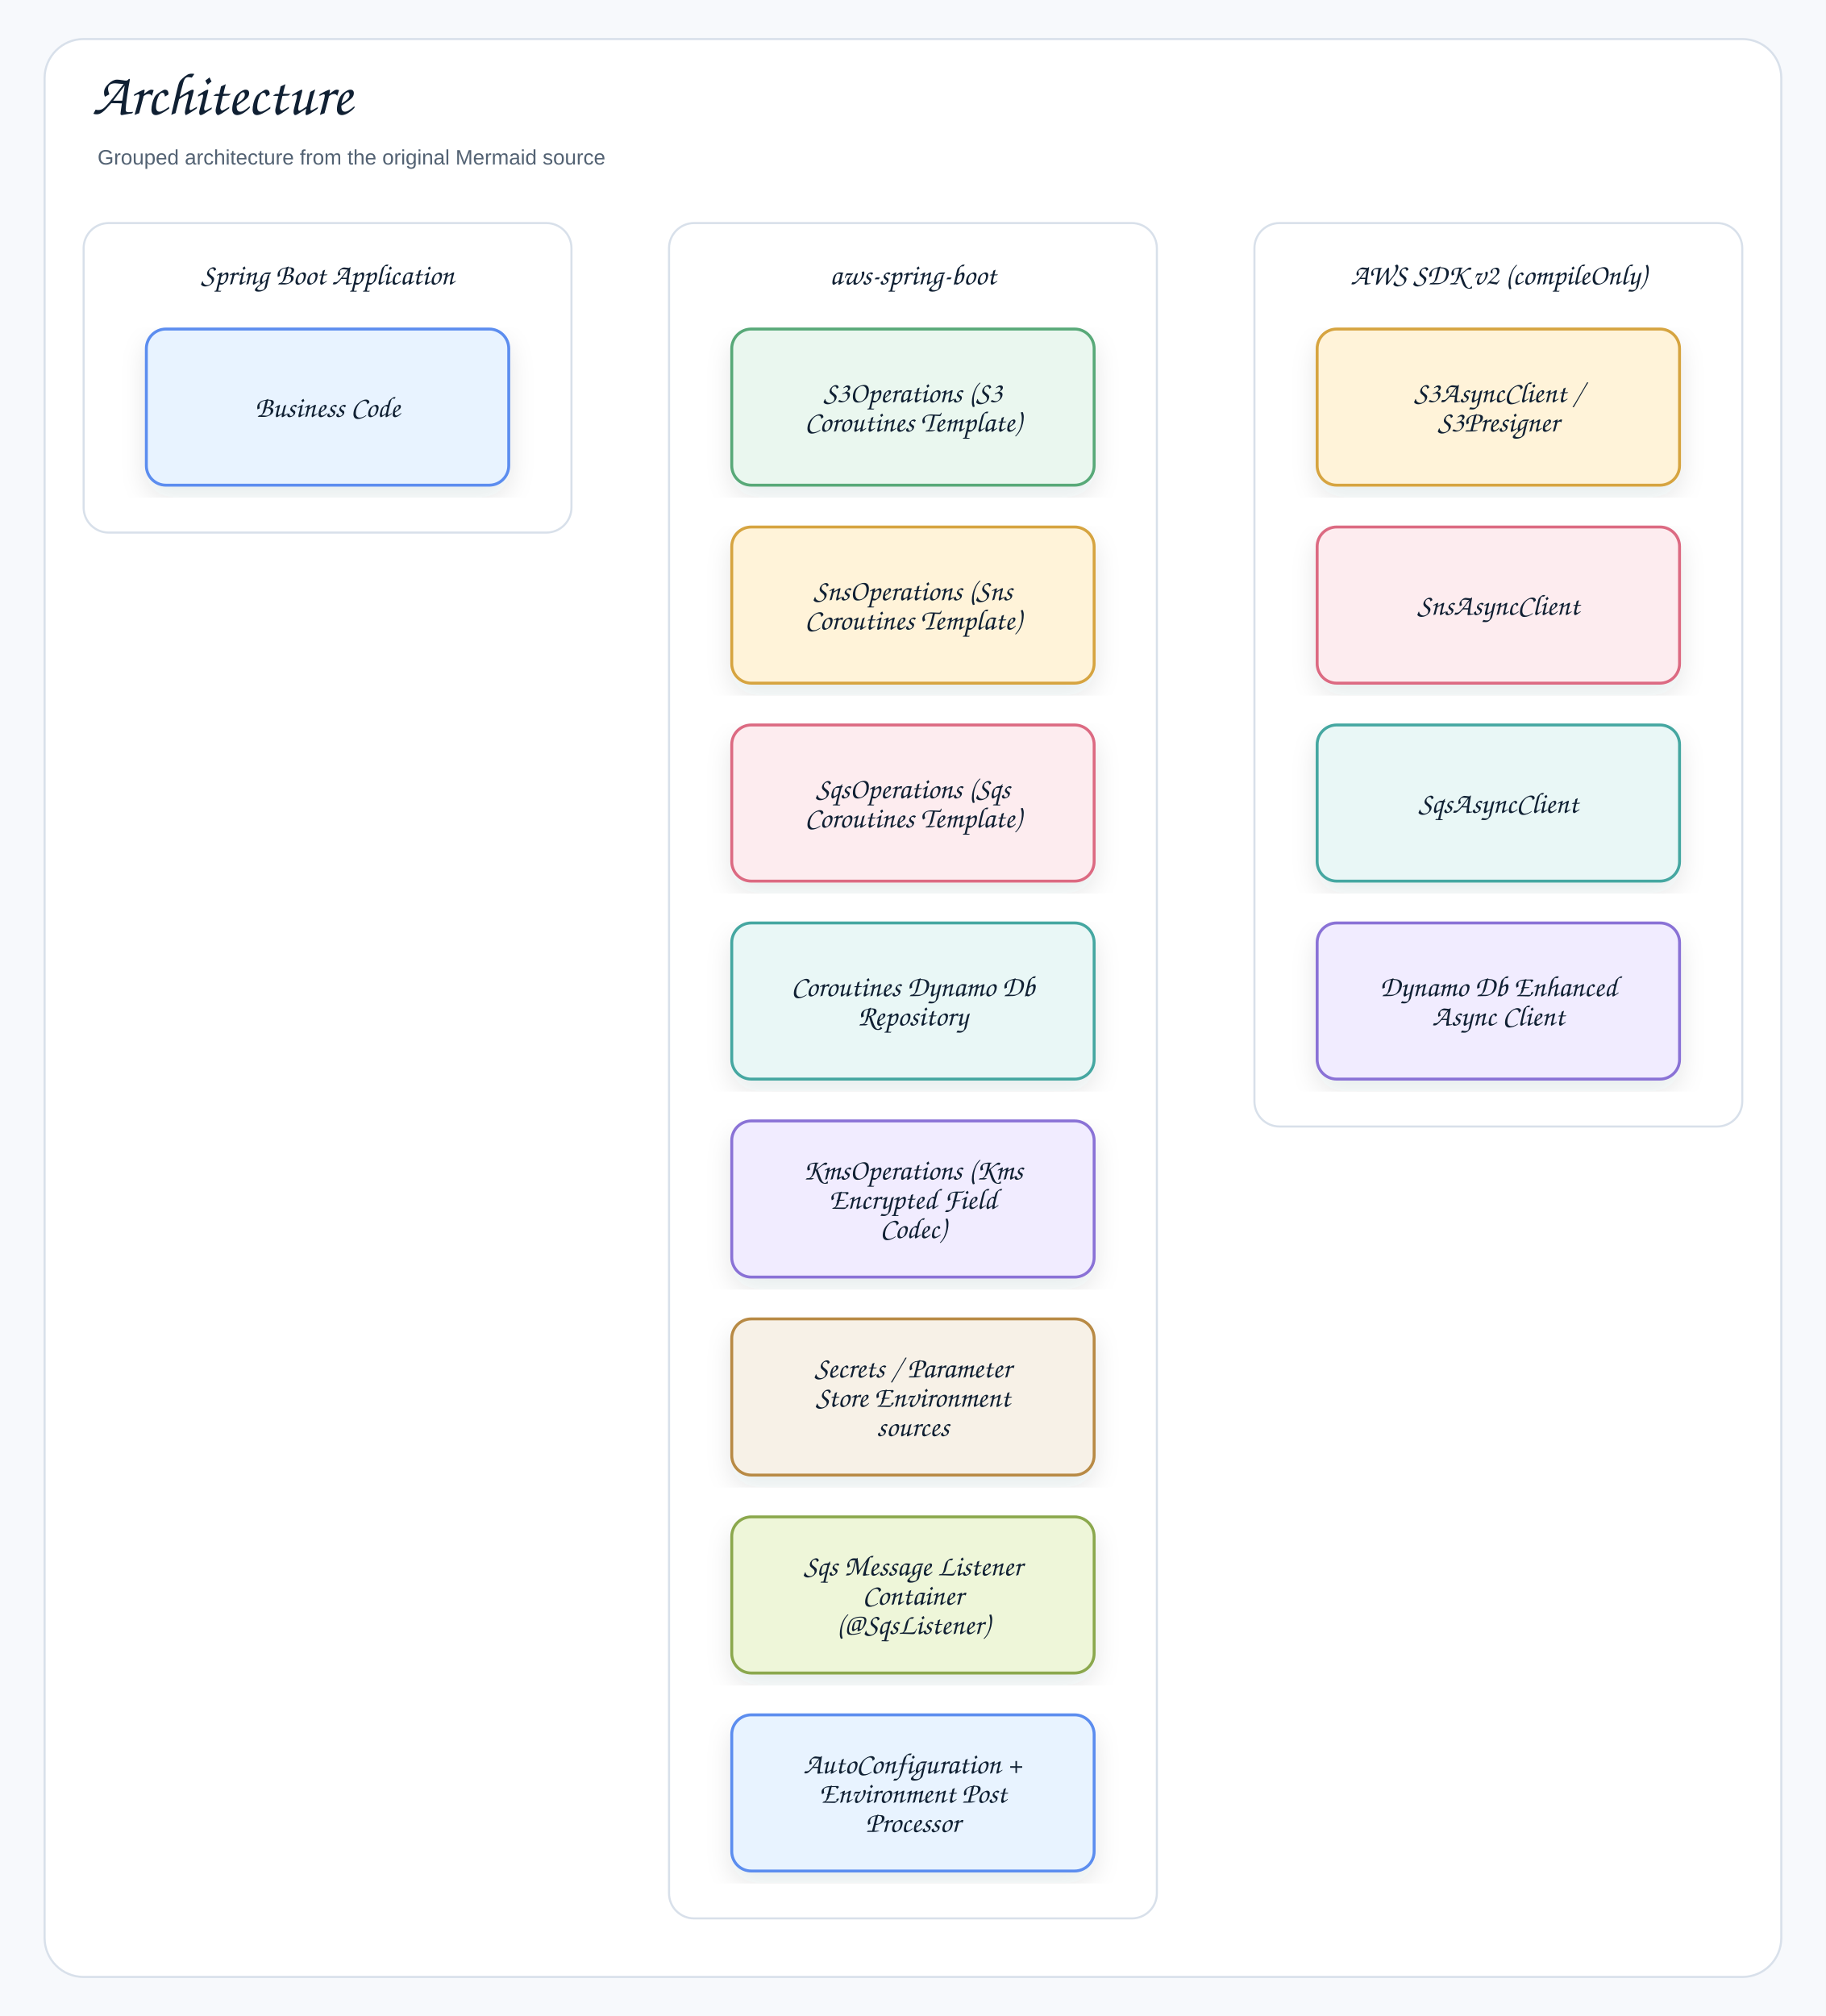
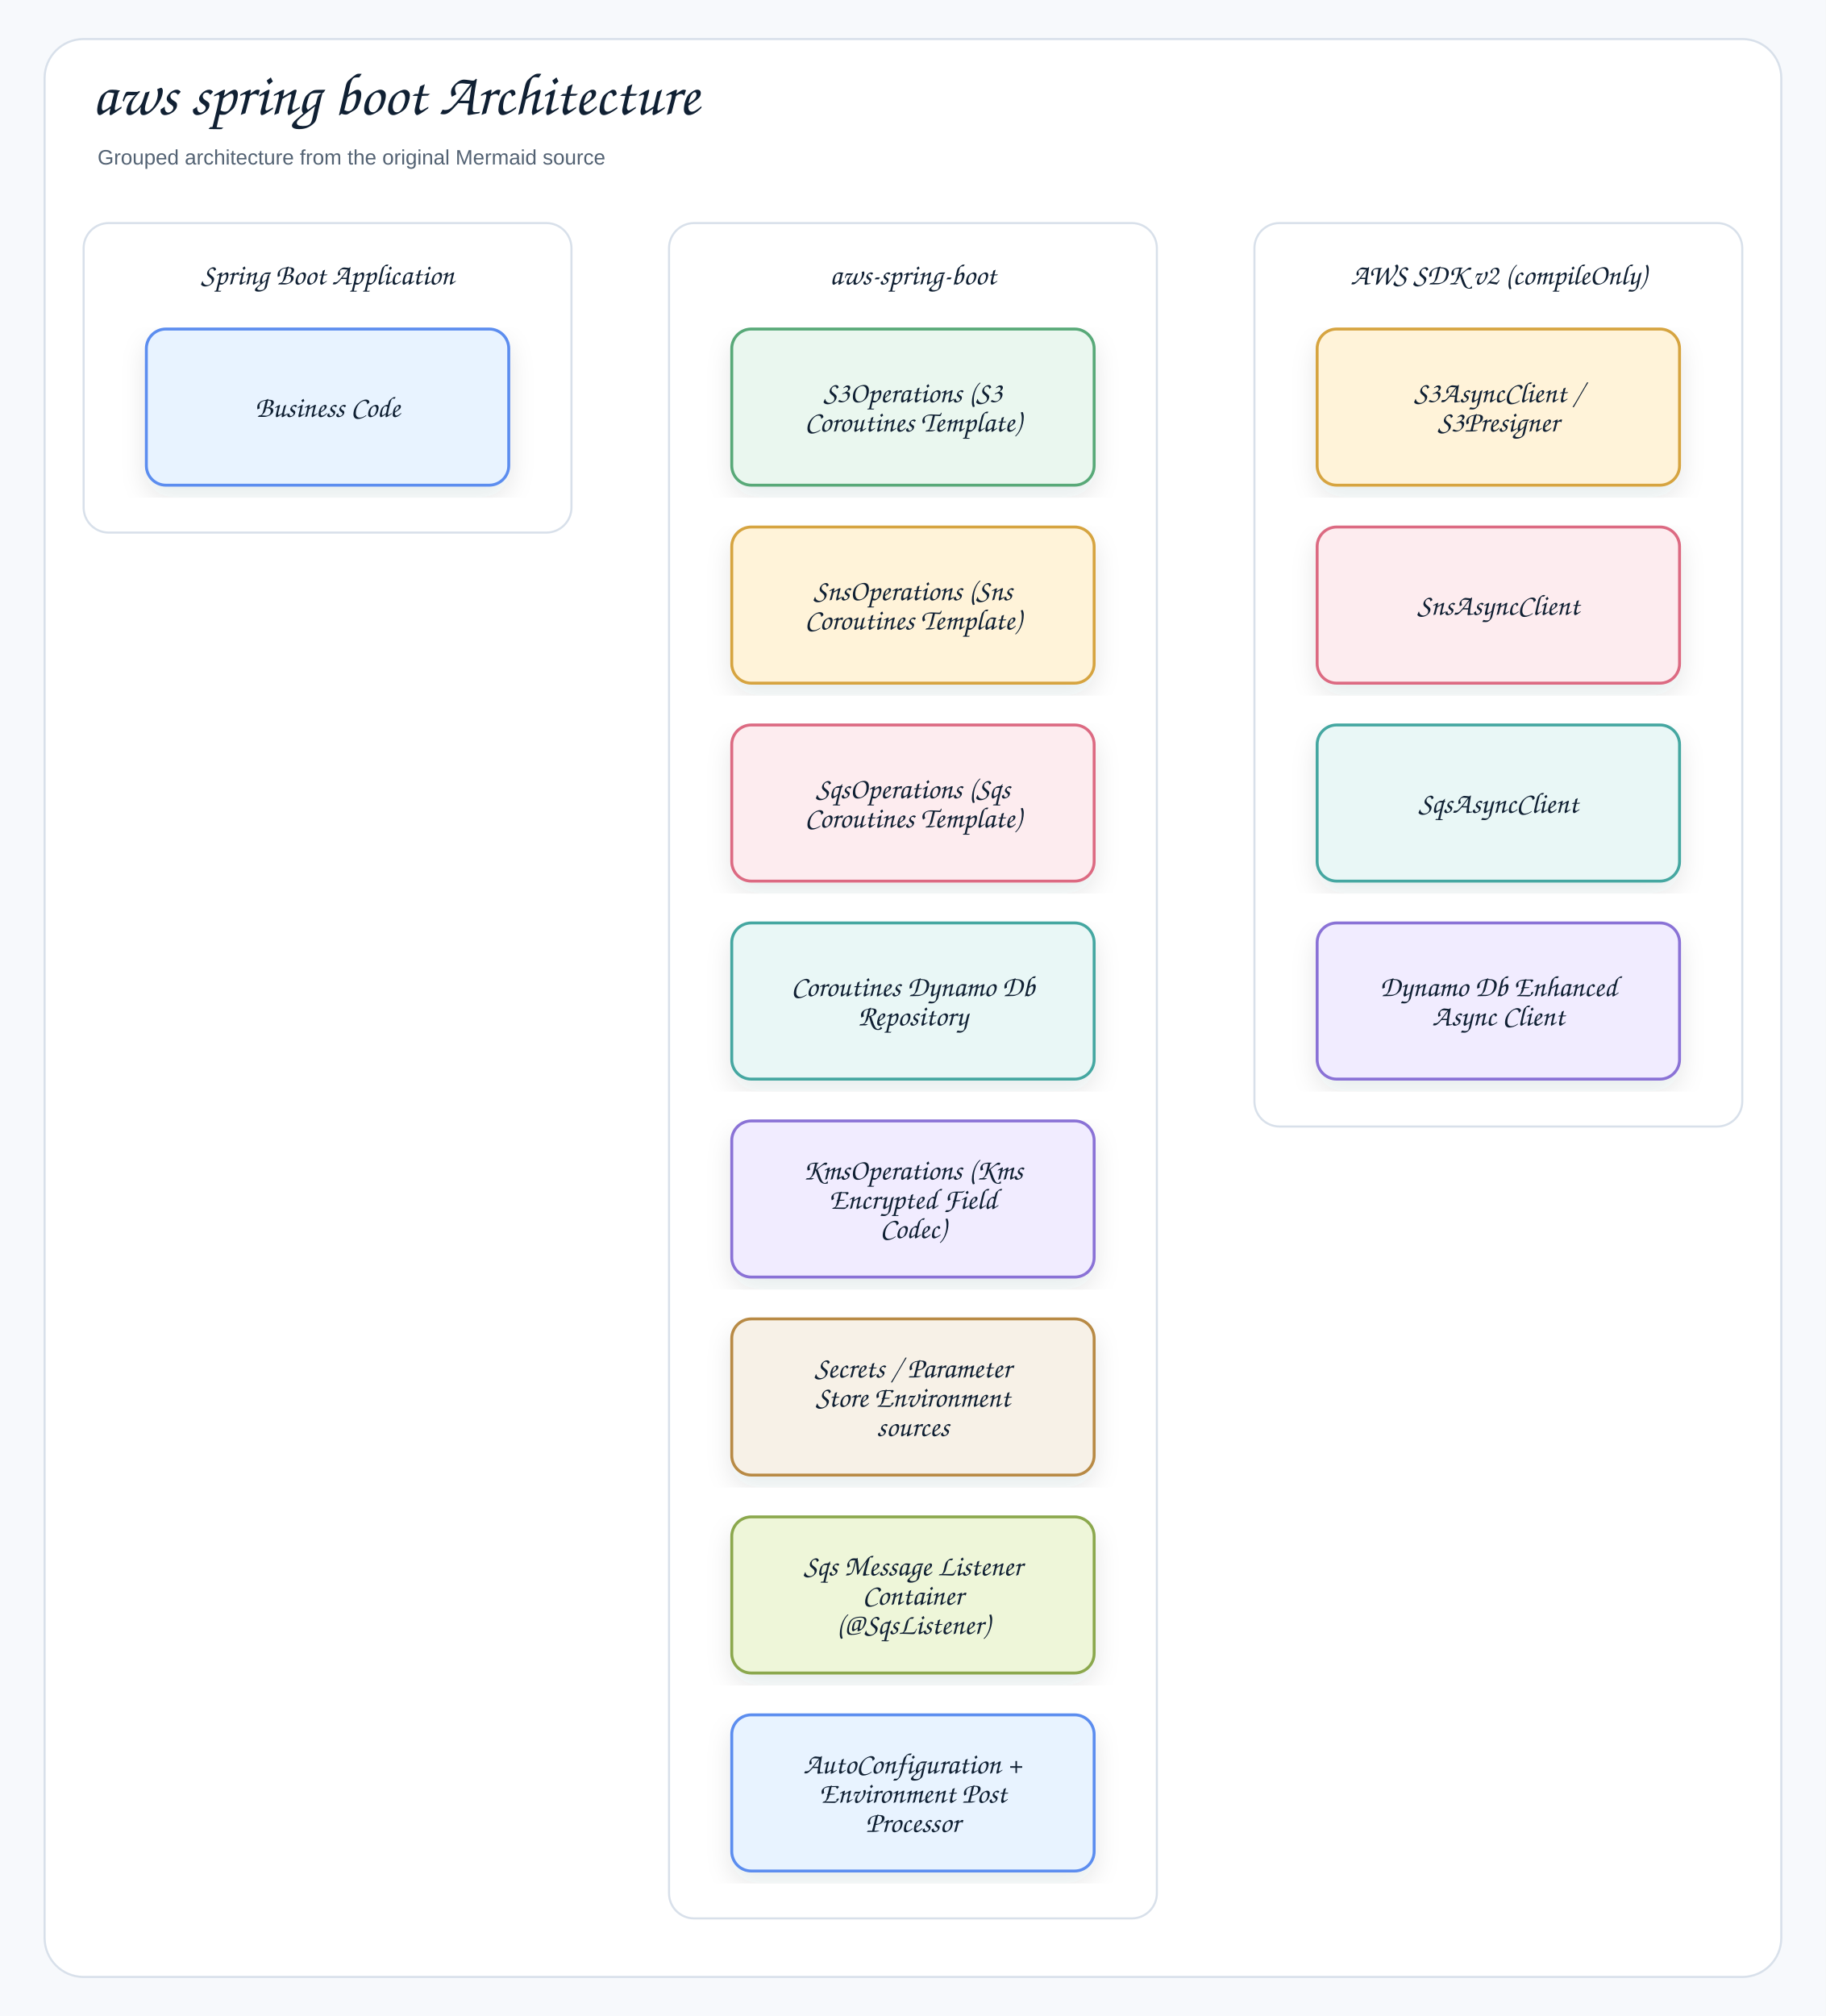
- <svg xmlns="http://www.w3.org/2000/svg" width="1310" height="1446" viewBox="0 0 1310 1446" role="img" aria-label="Architecture">
+ <svg xmlns="http://www.w3.org/2000/svg" width="1310" height="1446" viewBox="0 0 1310 1446" role="img" aria-label="aws spring boot Architecture">
  <defs>
    <filter id="shadow" x="-8%" y="-8%" width="116%" height="116%">
      <feDropShadow dx="0" dy="8" stdDeviation="9" flood-color="#1f2937" flood-opacity="0.10" />
    </filter>
    <marker id="openArrow" markerWidth="12" markerHeight="10" refX="10" refY="5" orient="auto" markerUnits="strokeWidth">
      <path d="M 1 1 L 10 5 L 1 9" fill="none" stroke="#758297" stroke-width="1.8" stroke-linecap="round" stroke-linejoin="round" />
    </marker>
    <marker id="inherit" markerWidth="14" markerHeight="12" refX="12" refY="6" orient="auto" markerUnits="strokeWidth">
      <path d="M 0 1 L 12 6 L 0 11 Z" fill="#ffffff" stroke="#758297" stroke-width="1.8" />
    </marker>
    <style>
    .canvas{fill:#f7f9fc}.frame{fill:#fff;stroke:#d8e0ea;stroke-width:1.5}
    .title{font-family:"Architects Daughter","Comic Sans MS","Comic Sans",cursive;font-size:43px;font-weight:400;fill:#102033}
    .subtitle{font-family:"Comic Sans MS","Comic Sans","Comic Neue",Arial,sans-serif;font-size:15px;font-weight:400;fill:#536273}
    .label{font-family:"Architects Daughter","Comic Sans MS","Comic Sans",cursive;font-size:25px;font-weight:400;fill:#102033}
    .smallLabel{font-family:"Architects Daughter","Comic Sans MS","Comic Sans",cursive;font-size:21px;font-weight:400;fill:#102033}
    .mono{font-family:"Comic Sans MS","Comic Sans","Comic Neue",Arial,sans-serif;font-size:12px;font-weight:400;fill:#102033}
    .small{font-family:"Comic Sans MS","Comic Sans","Comic Neue",Arial,sans-serif;font-size:12px;font-weight:400;fill:#536273}
    .strong{font-family:"Comic Sans MS","Comic Sans","Comic Neue",Arial,sans-serif;font-size:13px;font-weight:400;fill:#102033}
    .card{stroke-width:2.1;filter:url(#shadow)}.compartment{stroke-width:1.5;fill:none}
    .line{stroke:#758297;stroke-width:2.1;fill:none;marker-end:url(#openArrow)}
    .plainLine{stroke:#758297;stroke-width:2.1;fill:none}
    .dashed{stroke:#758297;stroke-width:2.1;stroke-dasharray:7 6;fill:none;marker-end:url(#openArrow)}
    .inheritLine{stroke:#758297;stroke-width:2.2;fill:none;marker-end:url(#inherit)}
    .implLine{stroke:#758297;stroke-width:2.2;stroke-dasharray:8 7;fill:none;marker-end:url(#inherit)}
  </style>
  </defs>
  <rect class="canvas" width="1310" height="1446" />
  <rect class="frame" x="32" y="28" width="1246" height="1390" rx="28" />
-   <text class="title" x="66" y="82">Architecture</text>
+   <text class="title" x="66" y="82">aws spring boot Architecture</text>
  <text class="subtitle" x="70" y="118">Grouped architecture from the original Mermaid source</text>
  <g transform="translate(60,160)">
    <rect x="0" y="0" width="350" height="222" rx="18" fill="#ffffff" stroke="#d8e0ea" stroke-width="1.5" />
    <text class="smallLabel" x="175" y="44" text-anchor="middle">Spring Boot Application</text>
  </g>
  <g transform="translate(105,236)">
    <rect class="card" x="0" y="0" width="260" height="112" rx="14" fill="#E8F3FF" stroke="#5B8DEF" />
    <text class="smallLabel" x="130" y="63" text-anchor="middle">Business Code</text>
  </g>
  <g transform="translate(480,160)">
    <rect x="0" y="0" width="350" height="1216" rx="18" fill="#ffffff" stroke="#d8e0ea" stroke-width="1.5" />
    <text class="smallLabel" x="175" y="44" text-anchor="middle">aws-spring-boot</text>
  </g>
  <g transform="translate(525,236)">
    <rect class="card" x="0" y="0" width="260" height="112" rx="14" fill="#EAF7EF" stroke="#58A978" />
    <text class="smallLabel" x="130" y="52.5" text-anchor="middle">S3Operations (S3</text>
    <text class="smallLabel" x="130" y="73.5" text-anchor="middle">Coroutines Template)</text>
  </g>
  <g transform="translate(525,378)">
    <rect class="card" x="0" y="0" width="260" height="112" rx="14" fill="#FFF3D9" stroke="#D6A441" />
    <text class="smallLabel" x="130" y="52.5" text-anchor="middle">SnsOperations (Sns</text>
    <text class="smallLabel" x="130" y="73.5" text-anchor="middle">Coroutines Template)</text>
  </g>
  <g transform="translate(525,520)">
    <rect class="card" x="0" y="0" width="260" height="112" rx="14" fill="#FDECEF" stroke="#DC6B82" />
    <text class="smallLabel" x="130" y="52.5" text-anchor="middle">SqsOperations (Sqs</text>
    <text class="smallLabel" x="130" y="73.5" text-anchor="middle">Coroutines Template)</text>
  </g>
  <g transform="translate(525,662)">
    <rect class="card" x="0" y="0" width="260" height="112" rx="14" fill="#E9F7F6" stroke="#45A7A1" />
    <text class="smallLabel" x="130" y="52.5" text-anchor="middle">Coroutines Dynamo Db</text>
    <text class="smallLabel" x="130" y="73.5" text-anchor="middle">Repository</text>
  </g>
  <g transform="translate(525,804)">
    <rect class="card" x="0" y="0" width="260" height="112" rx="14" fill="#F1ECFF" stroke="#8A72D6" />
    <text class="smallLabel" x="130" y="42" text-anchor="middle">KmsOperations (Kms</text>
    <text class="smallLabel" x="130" y="63" text-anchor="middle">Encrypted Field</text>
    <text class="smallLabel" x="130" y="84" text-anchor="middle">Codec)</text>
  </g>
  <g transform="translate(525,946)">
    <rect class="card" x="0" y="0" width="260" height="112" rx="14" fill="#F7F1E7" stroke="#B88A44" />
    <text class="smallLabel" x="130" y="42" text-anchor="middle">Secrets / Parameter</text>
    <text class="smallLabel" x="130" y="63" text-anchor="middle">Store Environment</text>
    <text class="smallLabel" x="130" y="84" text-anchor="middle">sources</text>
  </g>
  <g transform="translate(525,1088)">
    <rect class="card" x="0" y="0" width="260" height="112" rx="14" fill="#EEF6D9" stroke="#8BA84D" />
    <text class="smallLabel" x="130" y="42" text-anchor="middle">Sqs Message Listener</text>
    <text class="smallLabel" x="130" y="63" text-anchor="middle">Container</text>
    <text class="smallLabel" x="130" y="84" text-anchor="middle">(@SqsListener)</text>
  </g>
  <g transform="translate(525,1230)">
    <rect class="card" x="0" y="0" width="260" height="112" rx="14" fill="#E8F3FF" stroke="#5B8DEF" />
    <text class="smallLabel" x="130" y="42" text-anchor="middle">AutoConfiguration +</text>
    <text class="smallLabel" x="130" y="63" text-anchor="middle">Environment Post</text>
    <text class="smallLabel" x="130" y="84" text-anchor="middle">Processor</text>
  </g>
  <g transform="translate(900,160)">
    <rect x="0" y="0" width="350" height="648" rx="18" fill="#ffffff" stroke="#d8e0ea" stroke-width="1.5" />
    <text class="smallLabel" x="175" y="44" text-anchor="middle">AWS SDK v2 (compileOnly)</text>
  </g>
  <g transform="translate(945,236)">
    <rect class="card" x="0" y="0" width="260" height="112" rx="14" fill="#FFF3D9" stroke="#D6A441" />
    <text class="smallLabel" x="130" y="52.5" text-anchor="middle">S3AsyncClient /</text>
    <text class="smallLabel" x="130" y="73.5" text-anchor="middle">S3Presigner</text>
  </g>
  <g transform="translate(945,378)">
    <rect class="card" x="0" y="0" width="260" height="112" rx="14" fill="#FDECEF" stroke="#DC6B82" />
    <text class="smallLabel" x="130" y="63" text-anchor="middle">SnsAsyncClient</text>
  </g>
  <g transform="translate(945,520)">
    <rect class="card" x="0" y="0" width="260" height="112" rx="14" fill="#E9F7F6" stroke="#45A7A1" />
    <text class="smallLabel" x="130" y="63" text-anchor="middle">SqsAsyncClient</text>
  </g>
  <g transform="translate(945,662)">
    <rect class="card" x="0" y="0" width="260" height="112" rx="14" fill="#F1ECFF" stroke="#8A72D6" />
    <text class="smallLabel" x="130" y="52.5" text-anchor="middle">Dynamo Db Enhanced</text>
    <text class="smallLabel" x="130" y="73.5" text-anchor="middle">Async Client</text>
  </g>
</svg>
